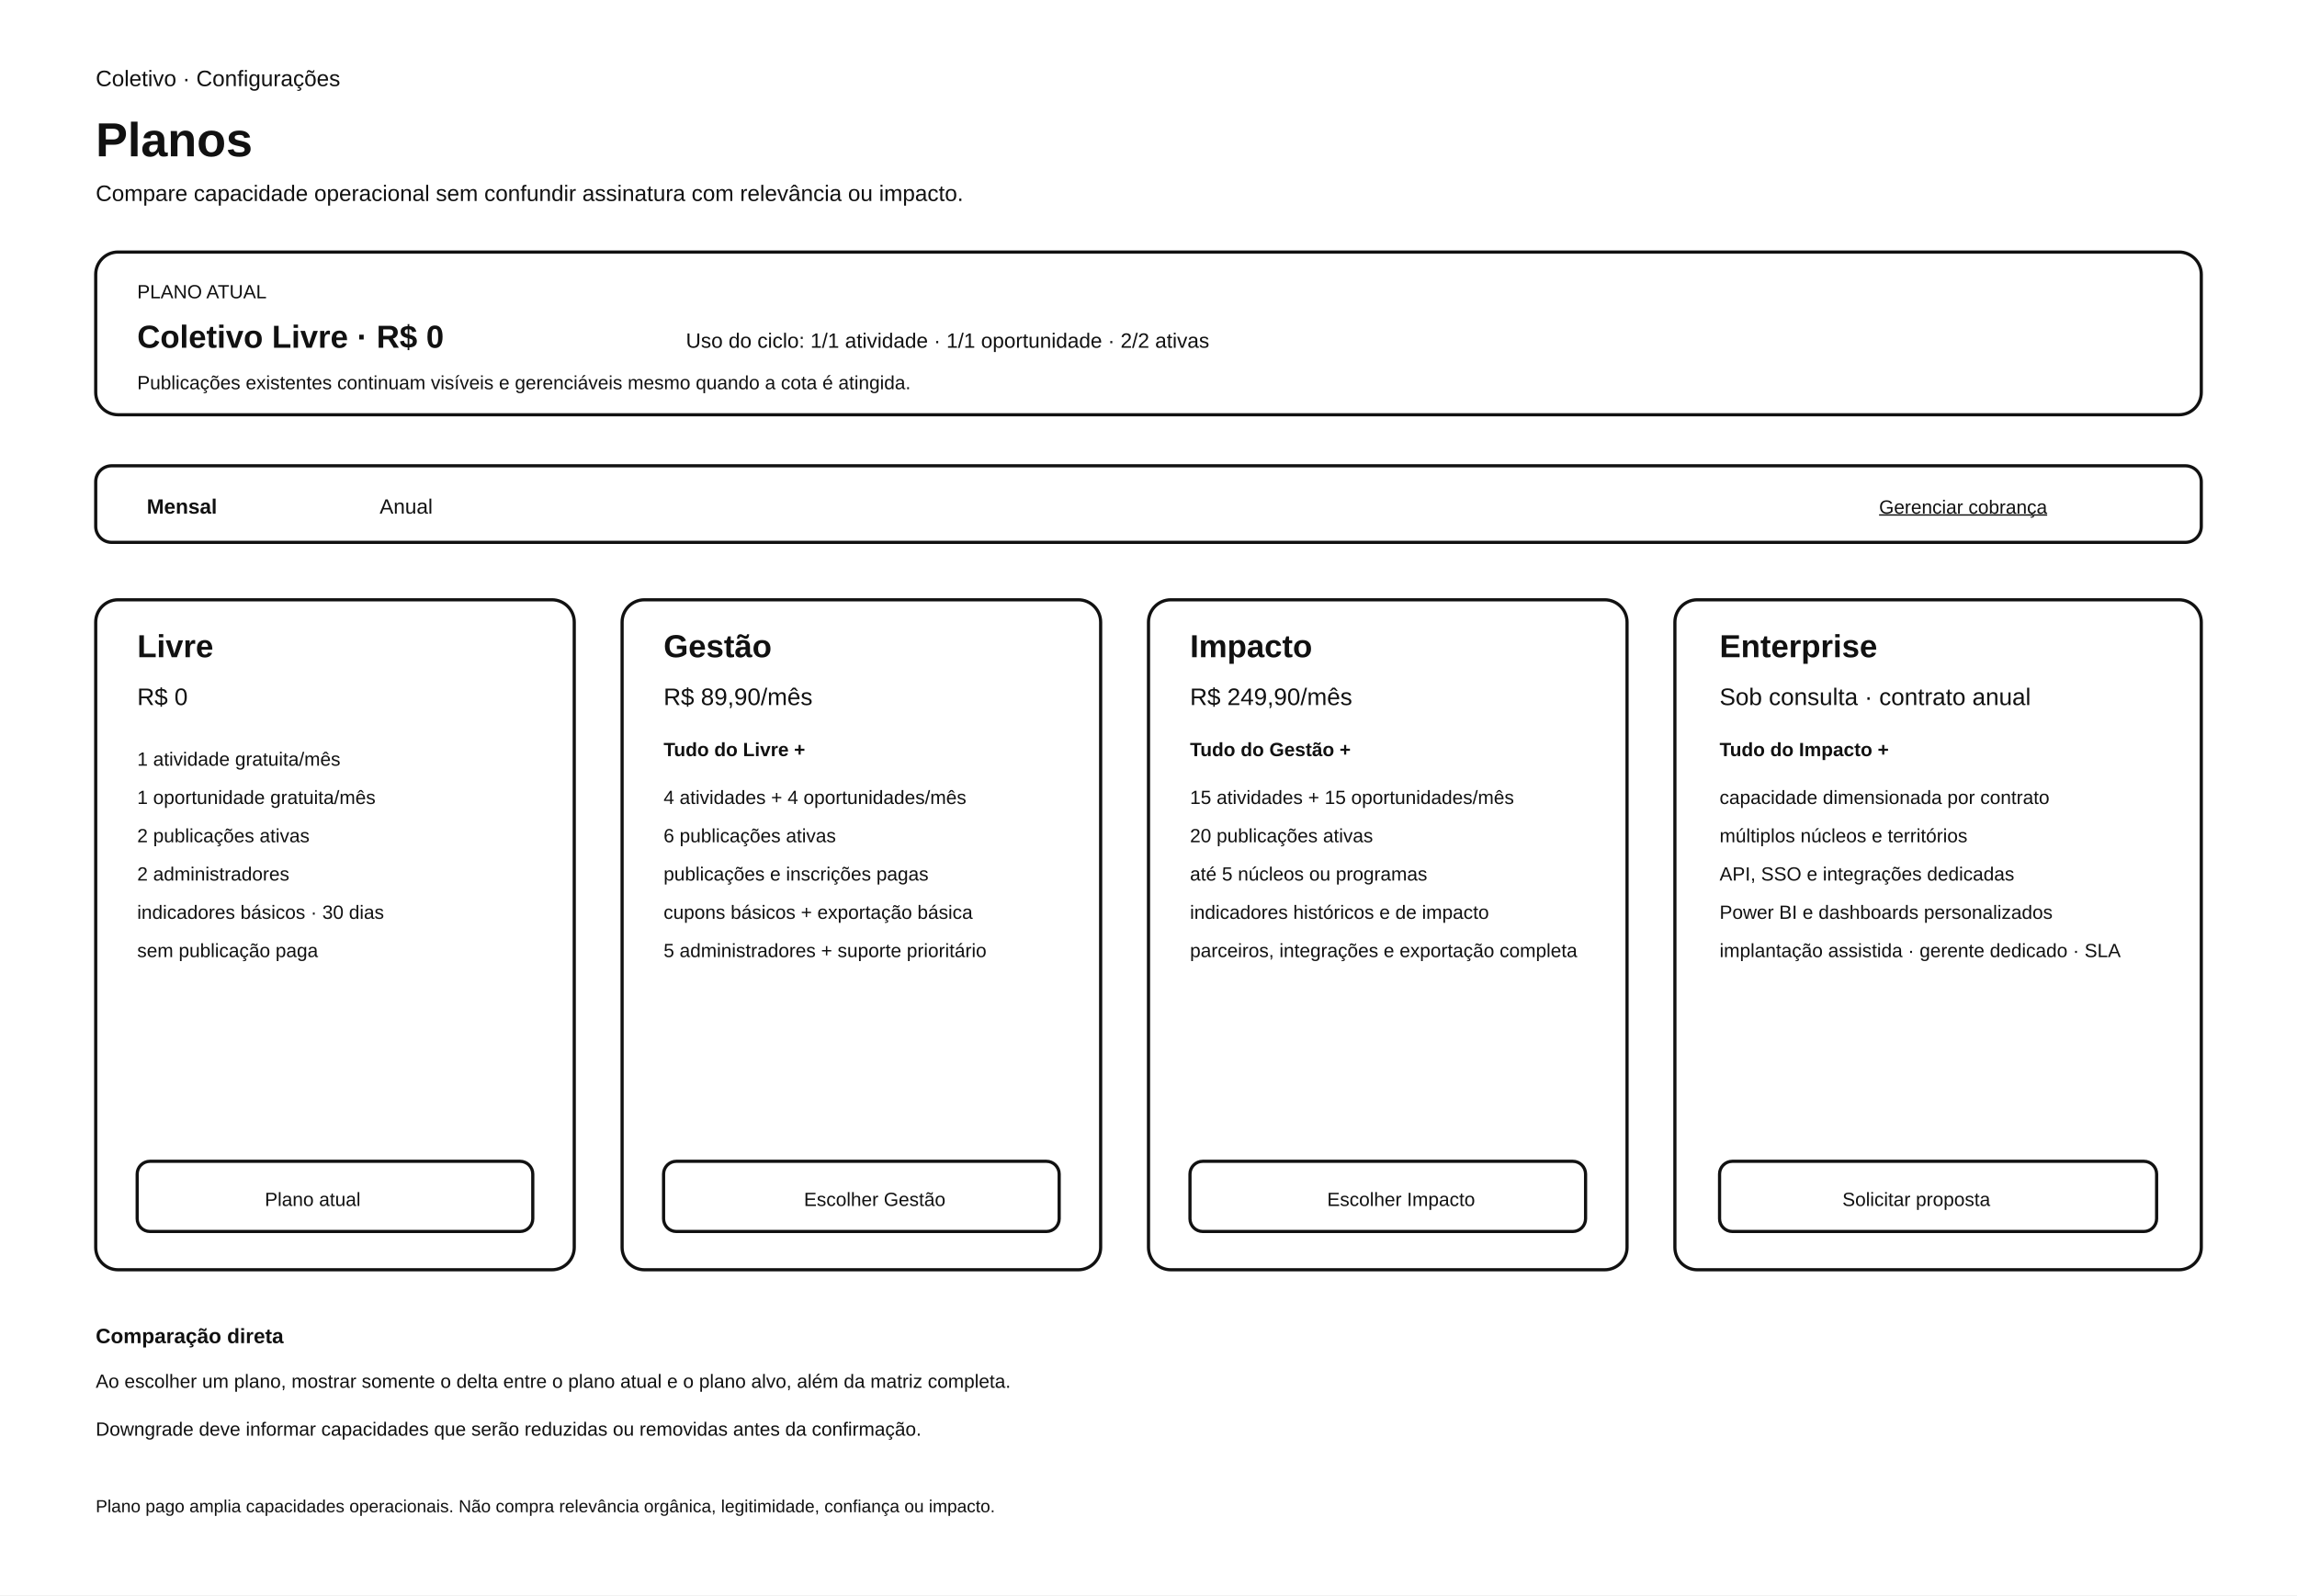
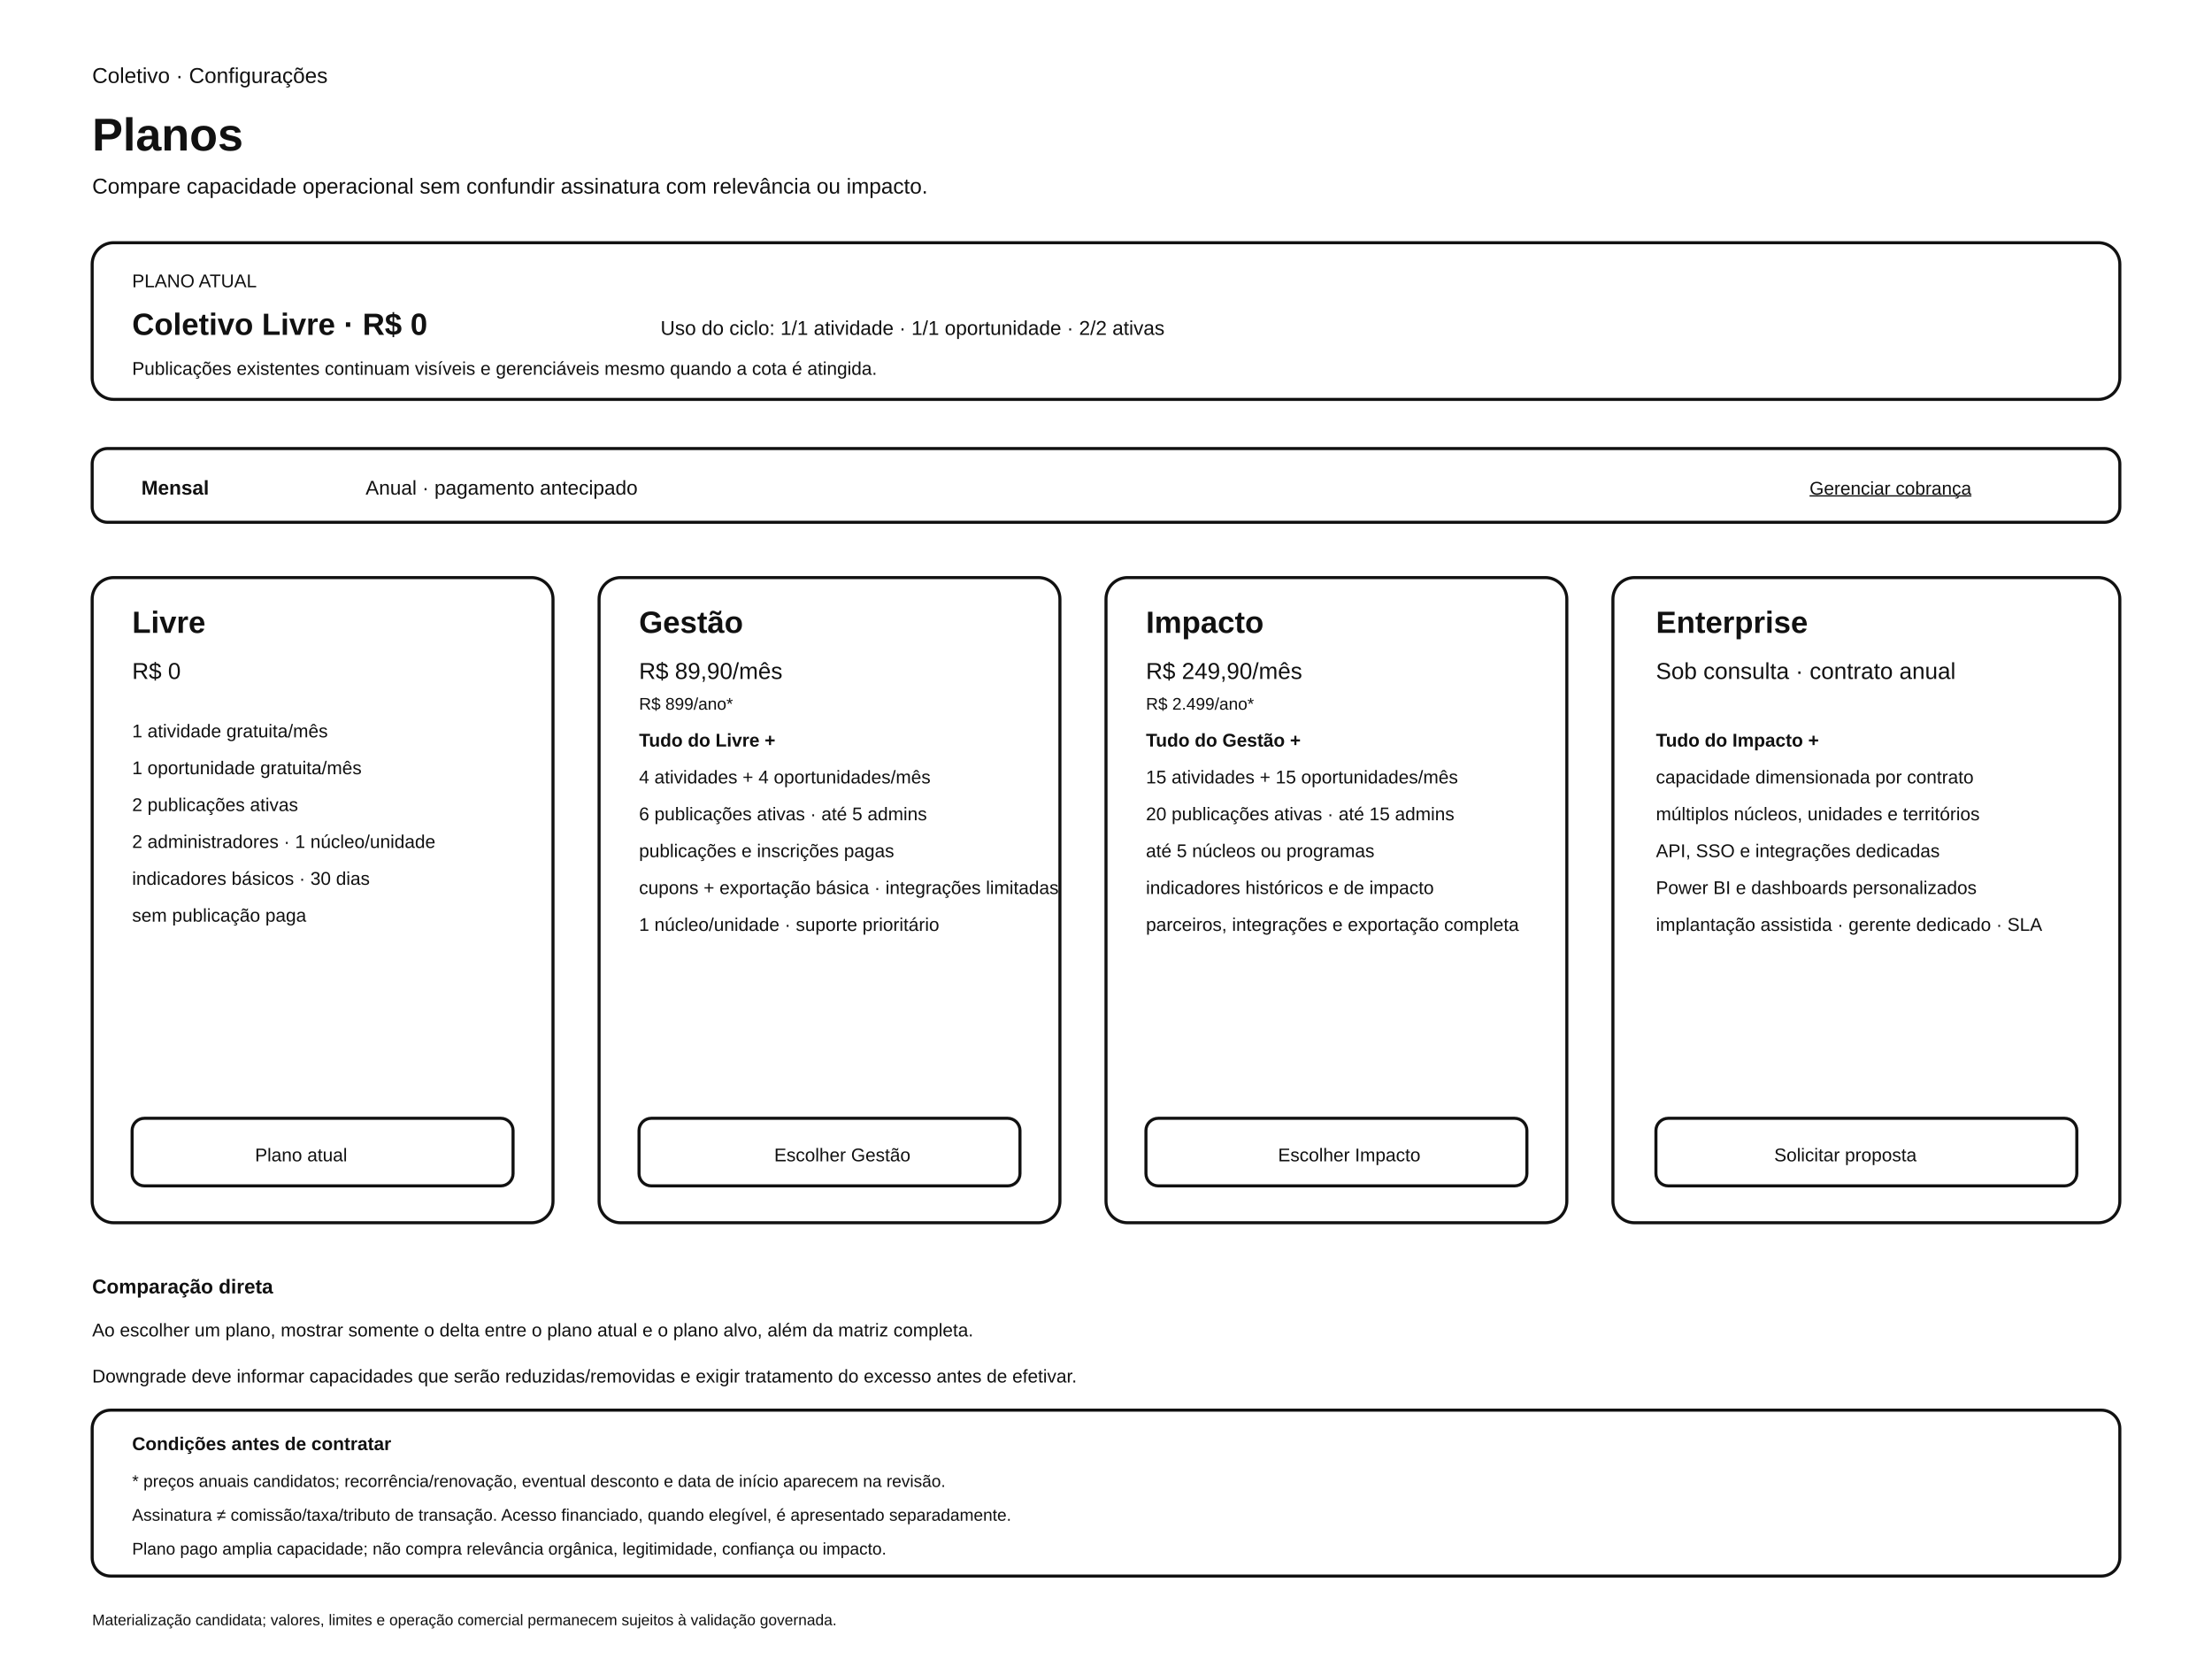
- <svg xmlns="http://www.w3.org/2000/svg" width="1440" height="1000" viewBox="0 0 1440 1000" role="img" aria-labelledby="title desc">
-   <rect width="1440" height="1000" fill="#ffffff" />
+ <svg xmlns="http://www.w3.org/2000/svg" width="1440" height="1080" viewBox="0 0 1440 1080" role="img" aria-labelledby="title desc">
+   <rect width="1440" height="1080" fill="#ffffff" />
  <g font-family="Arial, Helvetica, sans-serif" fill="#111111">
    <text x="60" y="54" font-size="14">Coletivo · Configurações</text>
    <text x="60" y="98" font-size="30" font-weight="700">Planos</text>
    <text x="60" y="126" font-size="14">Compare capacidade operacional sem confundir assinatura com relevância ou impacto.</text>
  </g>
  <g fill="none" stroke="#111111" stroke-width="2">
    <rect x="60" y="158" width="1320" height="102" rx="14" />
    <rect x="60" y="292" width="1320" height="48" rx="10" />
    <rect x="60" y="376" width="300" height="420" rx="14" />
    <rect x="390" y="376" width="300" height="420" rx="14" />
    <rect x="720" y="376" width="300" height="420" rx="14" />
    <rect x="1050" y="376" width="330" height="420" rx="14" />
    <rect x="86" y="728" width="248" height="44" rx="8" />
    <rect x="416" y="728" width="248" height="44" rx="8" />
    <rect x="746" y="728" width="248" height="44" rx="8" />
    <rect x="1078" y="728" width="274" height="44" rx="8" />
+     <rect x="60" y="918" width="1320" height="108" rx="12" />
  </g>
  <g font-family="Arial, Helvetica, sans-serif" fill="#111111">
    <text x="86" y="187" font-size="12">PLANO ATUAL</text>
    <text x="86" y="218" font-size="20" font-weight="700">Coletivo Livre · R$ 0</text>
    <text x="430" y="218" font-size="13">Uso do ciclo: 1/1 atividade · 1/1 oportunidade · 2/2 ativas</text>
    <text x="86" y="244" font-size="12">Publicações existentes continuam visíveis e gerenciáveis mesmo quando a cota é atingida.</text>
    <text x="92" y="322" font-size="13" font-weight="700">Mensal</text>
-     <text x="238" y="322" font-size="13">Anual</text>
+     <text x="238" y="322" font-size="13">Anual · pagamento antecipado</text>
    <text x="1178" y="322" font-size="12" text-decoration="underline">Gerenciar cobrança</text>
    <text x="86" y="412" font-size="20" font-weight="700">Livre</text>
    <text x="86" y="442" font-size="15">R$ 0</text>
    <text x="86" y="480" font-size="12">1 atividade gratuita/mês</text>
    <text x="86" y="504" font-size="12">1 oportunidade gratuita/mês</text>
    <text x="86" y="528" font-size="12">2 publicações ativas</text>
-     <text x="86" y="552" font-size="12">2 administradores</text>
+     <text x="86" y="552" font-size="12">2 administradores · 1 núcleo/unidade</text>
    <text x="86" y="576" font-size="12">indicadores básicos · 30 dias</text>
    <text x="86" y="600" font-size="12">sem publicação paga</text>
    <text x="166" y="756" font-size="12">Plano atual</text>
    <text x="416" y="412" font-size="20" font-weight="700">Gestão</text>
    <text x="416" y="442" font-size="15">R$ 89,90/mês</text>
-     <text x="416" y="474" font-size="12" font-weight="700">Tudo do Livre +</text>
-     <text x="416" y="504" font-size="12">4 atividades + 4 oportunidades/mês</text>
-     <text x="416" y="528" font-size="12">6 publicações ativas</text>
-     <text x="416" y="552" font-size="12">publicações e inscrições pagas</text>
-     <text x="416" y="576" font-size="12">cupons básicos + exportação básica</text>
-     <text x="416" y="600" font-size="12">5 administradores + suporte prioritário</text>
+     <text x="416" y="462" font-size="11">R$ 899/ano*</text>
+     <text x="416" y="486" font-size="12" font-weight="700">Tudo do Livre +</text>
+     <text x="416" y="510" font-size="12">4 atividades + 4 oportunidades/mês</text>
+     <text x="416" y="534" font-size="12">6 publicações ativas · até 5 admins</text>
+     <text x="416" y="558" font-size="12">publicações e inscrições pagas</text>
+     <text x="416" y="582" font-size="12">cupons + exportação básica · integrações limitadas</text>
+     <text x="416" y="606" font-size="12">1 núcleo/unidade · suporte prioritário</text>
    <text x="504" y="756" font-size="12">Escolher Gestão</text>
    <text x="746" y="412" font-size="20" font-weight="700">Impacto</text>
    <text x="746" y="442" font-size="15">R$ 249,90/mês</text>
-     <text x="746" y="474" font-size="12" font-weight="700">Tudo do Gestão +</text>
-     <text x="746" y="504" font-size="12">15 atividades + 15 oportunidades/mês</text>
-     <text x="746" y="528" font-size="12">20 publicações ativas</text>
-     <text x="746" y="552" font-size="12">até 5 núcleos ou programas</text>
-     <text x="746" y="576" font-size="12">indicadores históricos e de impacto</text>
-     <text x="746" y="600" font-size="12">parceiros, integrações e exportação completa</text>
+     <text x="746" y="462" font-size="11">R$ 2.499/ano*</text>
+     <text x="746" y="486" font-size="12" font-weight="700">Tudo do Gestão +</text>
+     <text x="746" y="510" font-size="12">15 atividades + 15 oportunidades/mês</text>
+     <text x="746" y="534" font-size="12">20 publicações ativas · até 15 admins</text>
+     <text x="746" y="558" font-size="12">até 5 núcleos ou programas</text>
+     <text x="746" y="582" font-size="12">indicadores históricos e de impacto</text>
+     <text x="746" y="606" font-size="12">parceiros, integrações e exportação completa</text>
    <text x="832" y="756" font-size="12">Escolher Impacto</text>
    <text x="1078" y="412" font-size="20" font-weight="700">Enterprise</text>
    <text x="1078" y="442" font-size="15">Sob consulta · contrato anual</text>
-     <text x="1078" y="474" font-size="12" font-weight="700">Tudo do Impacto +</text>
-     <text x="1078" y="504" font-size="12">capacidade dimensionada por contrato</text>
-     <text x="1078" y="528" font-size="12">múltiplos núcleos e territórios</text>
-     <text x="1078" y="552" font-size="12">API, SSO e integrações dedicadas</text>
-     <text x="1078" y="576" font-size="12">Power BI e dashboards personalizados</text>
-     <text x="1078" y="600" font-size="12">implantação assistida · gerente dedicado · SLA</text>
+     <text x="1078" y="486" font-size="12" font-weight="700">Tudo do Impacto +</text>
+     <text x="1078" y="510" font-size="12">capacidade dimensionada por contrato</text>
+     <text x="1078" y="534" font-size="12">múltiplos núcleos, unidades e territórios</text>
+     <text x="1078" y="558" font-size="12">API, SSO e integrações dedicadas</text>
+     <text x="1078" y="582" font-size="12">Power BI e dashboards personalizados</text>
+     <text x="1078" y="606" font-size="12">implantação assistida · gerente dedicado · SLA</text>
    <text x="1155" y="756" font-size="12">Solicitar proposta</text>
    <text x="60" y="842" font-size="13" font-weight="700">Comparação direta</text>
    <text x="60" y="870" font-size="12">Ao escolher um plano, mostrar somente o delta entre o plano atual e o plano alvo, além da matriz completa.</text>
-     <text x="60" y="900" font-size="12">Downgrade deve informar capacidades que serão reduzidas ou removidas antes da confirmação.</text>
-     <text x="60" y="948" font-size="11">Plano pago amplia capacidades operacionais. Não compra relevância orgânica, legitimidade, confiança ou impacto.</text>
+     <text x="60" y="900" font-size="12">Downgrade deve informar capacidades que serão reduzidas/removidas e exigir tratamento do excesso antes de efetivar.</text>
+     <text x="86" y="944" font-size="12" font-weight="700">Condições antes de contratar</text>
+     <text x="86" y="968" font-size="11">* preços anuais candidatos; recorrência/renovação, eventual desconto e data de início aparecem na revisão.</text>
+     <text x="86" y="990" font-size="11">Assinatura ≠ comissão/taxa/tributo de transação. Acesso financiado, quando elegível, é apresentado separadamente.</text>
+     <text x="86" y="1012" font-size="11">Plano pago amplia capacidade; não compra relevância orgânica, legitimidade, confiança ou impacto.</text>
+     <text x="60" y="1058" font-size="10">Materialização candidata; valores, limites e operação comercial permanecem sujeitos à validação governada.</text>
  </g>
</svg>
